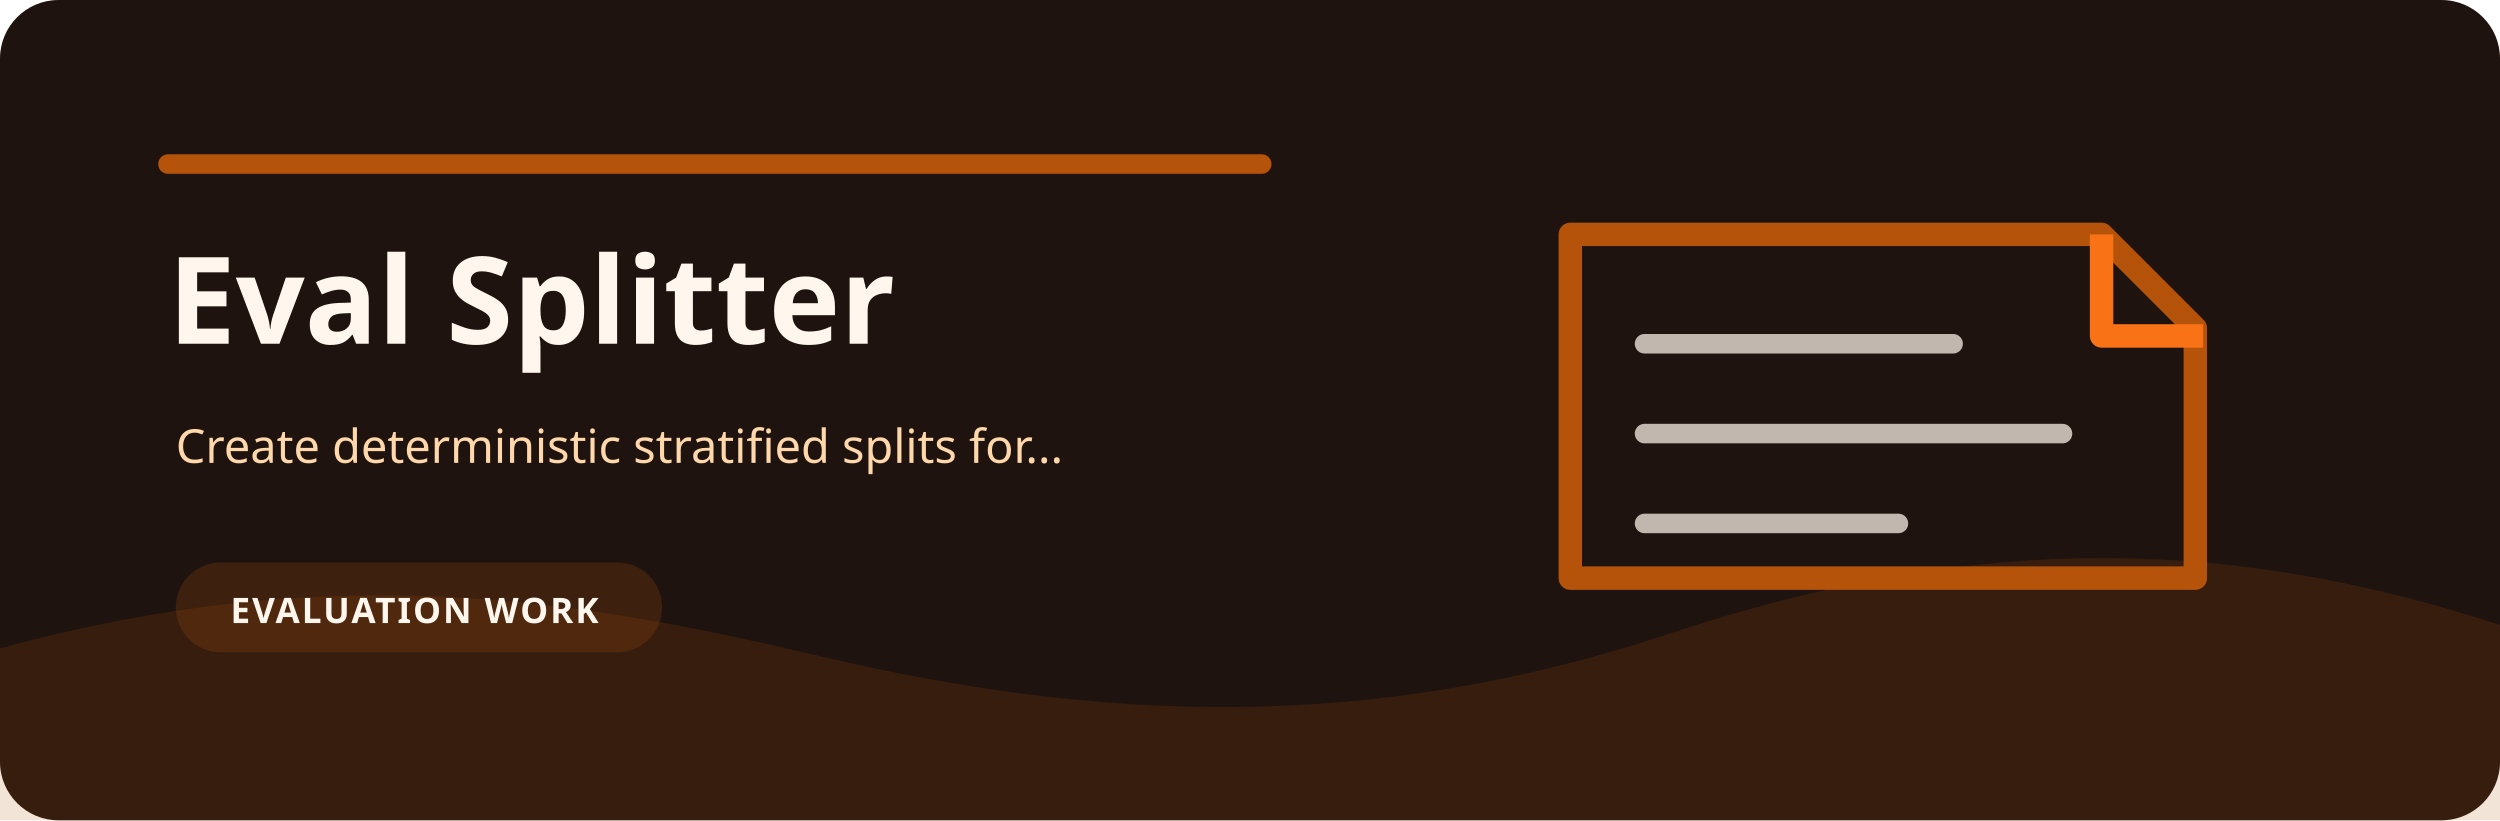
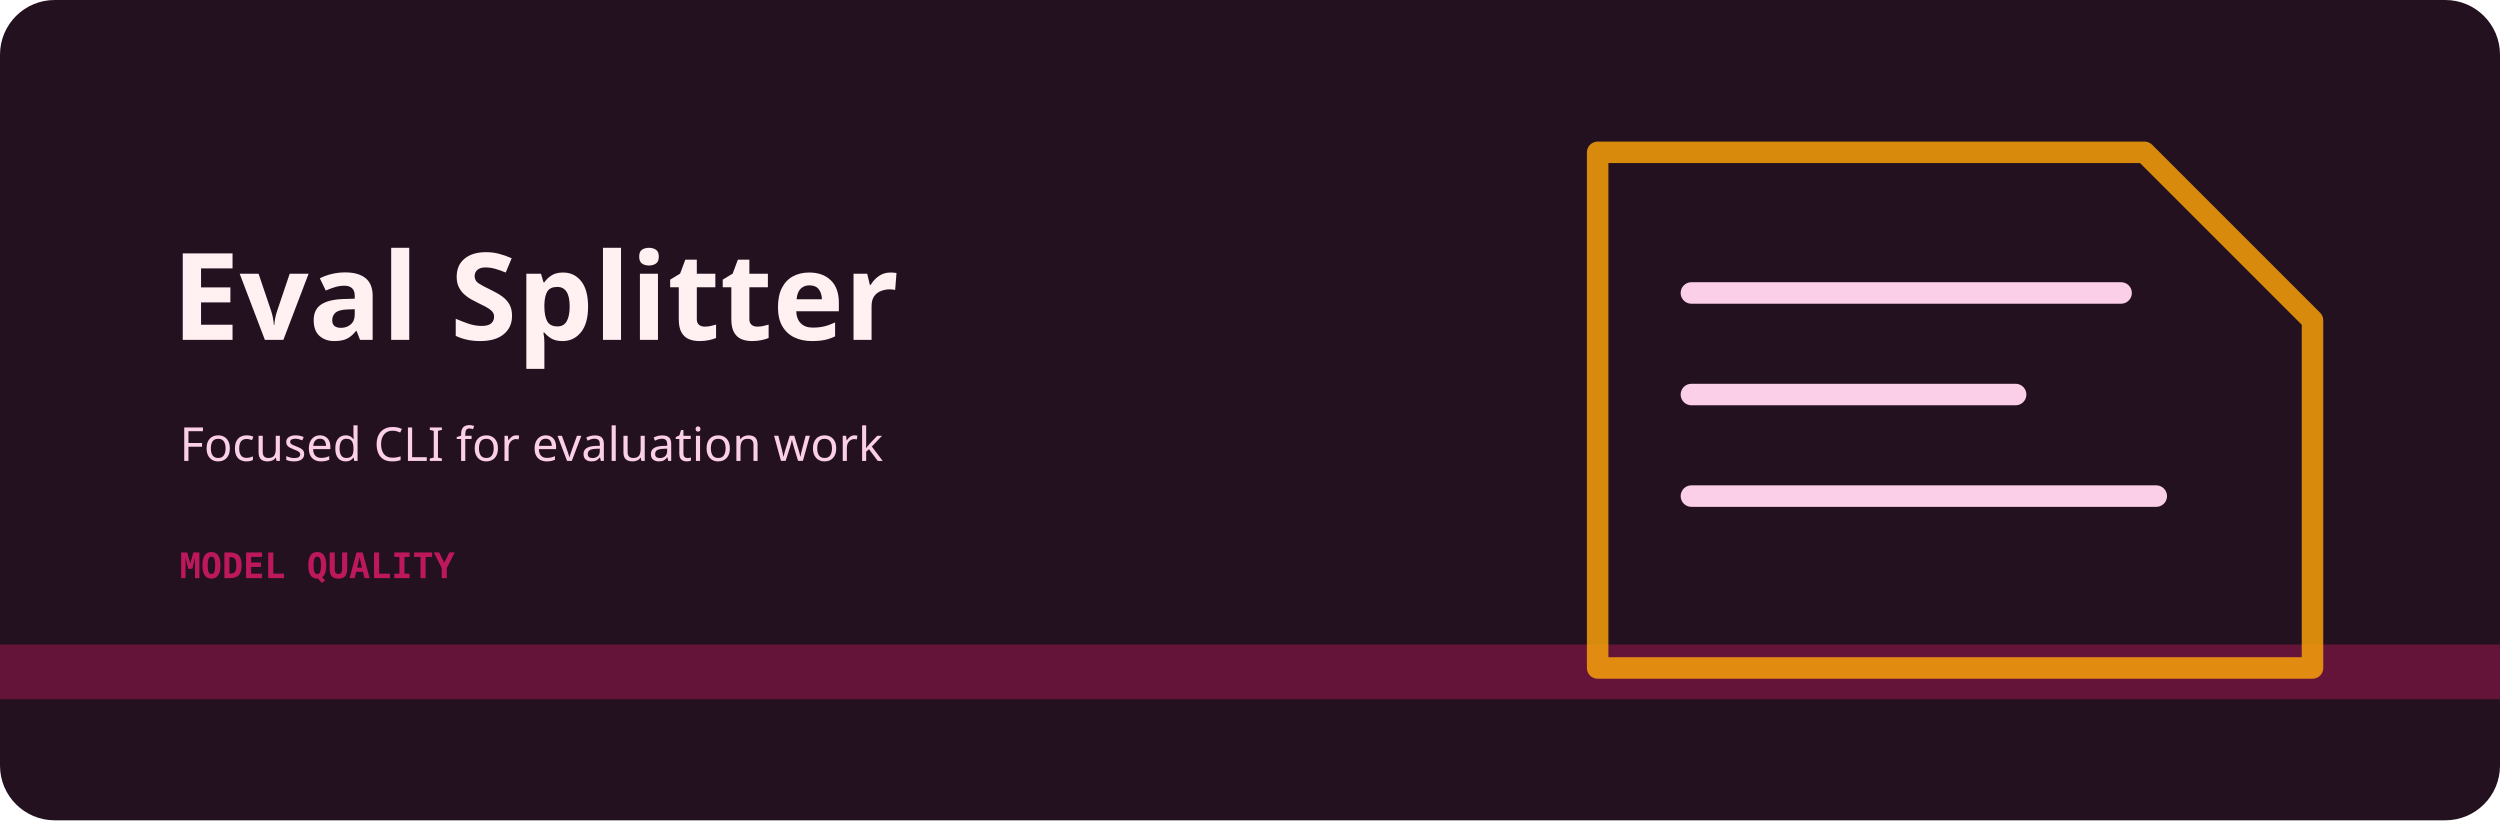
- <svg xmlns="http://www.w3.org/2000/svg" width="1280" height="420" viewBox="0 0 1280 420" fill="none" role="img" aria-label="Eval Splitter project cover">
-   <rect width="1280" height="420" rx="30" fill="#1f130f" />
-   <path d="M0 332C168 286 293 306 420 336C560 369 699 376 853 325C1018 270 1148 277 1280 320V420H0V332Z" fill="#b45309" opacity=".16" />
-   <path d="M86 84h560" stroke="#b45309" stroke-width="10" stroke-linecap="round" />
-   <text x="86" y="176" fill="#fff7ed" font-family="Plus Jakarta Sans, ui-sans-serif, system-ui" font-size="62" font-weight="800">Eval Splitter</text>
-   <text x="90" y="237" fill="#fed7aa" font-family="Plus Jakarta Sans, ui-sans-serif, system-ui" font-size="24" font-weight="500">Create deterministic stratified splits for...</text>
-   <rect x="90" y="288" width="249" height="46" rx="23" fill="#b45309" opacity=".20" />
-   <text x="118" y="319" fill="#fff7ed" font-family="Plus Jakarta Sans, ui-sans-serif, system-ui" font-size="18" font-weight="800" letter-spacing="1">EVALUATION WORK</text>
-   <path d="M804 120h272l48 48v128H804z" fill="none" stroke="#b45309" stroke-width="12" stroke-linejoin="round" />
-   <path d="M1076 120v52h52" fill="none" stroke="#f97316" stroke-width="12" stroke-linejoin="round" />
-   <path d="M842 176h158M842 222h214M842 268h130" stroke="#fff7ed" stroke-width="10" stroke-linecap="round" opacity=".72" />
+ <svg xmlns="http://www.w3.org/2000/svg" width="1280" height="420" viewBox="0 0 1280 420" fill="none" role="img" aria-label="Eval Splitter cover">
+   <rect width="1280" height="420" rx="28" fill="#24111f" />
+   <path d="M0 344h1280" stroke="#be185d" stroke-width="28" opacity=".42" />
+   <path d="M818 78l280 0 86 86v178H818z" fill="none" stroke="#f59e0b" stroke-width="11" stroke-linejoin="round" opacity=".86" />
+   <path d="M866 150h220M866 202h166M866 254h238" stroke="#fbcfe8" stroke-width="11" stroke-linecap="round" />
+   <text x="88" y="174" fill="#fff1f2" font-family="DM Sans, ui-sans-serif, system-ui" font-size="62" font-weight="900">Eval Splitter</text>
+   <text x="92" y="236" fill="#fbcfe8" font-family="DM Sans, ui-sans-serif, system-ui" font-size="24">Focused CLI for evaluation work</text>
+   <text x="92" y="296" fill="#be185d" font-family="ui-monospace, SFMono-Regular, Menlo, monospace" font-size="18" font-weight="700">MODEL QUALITY</text>
</svg>
